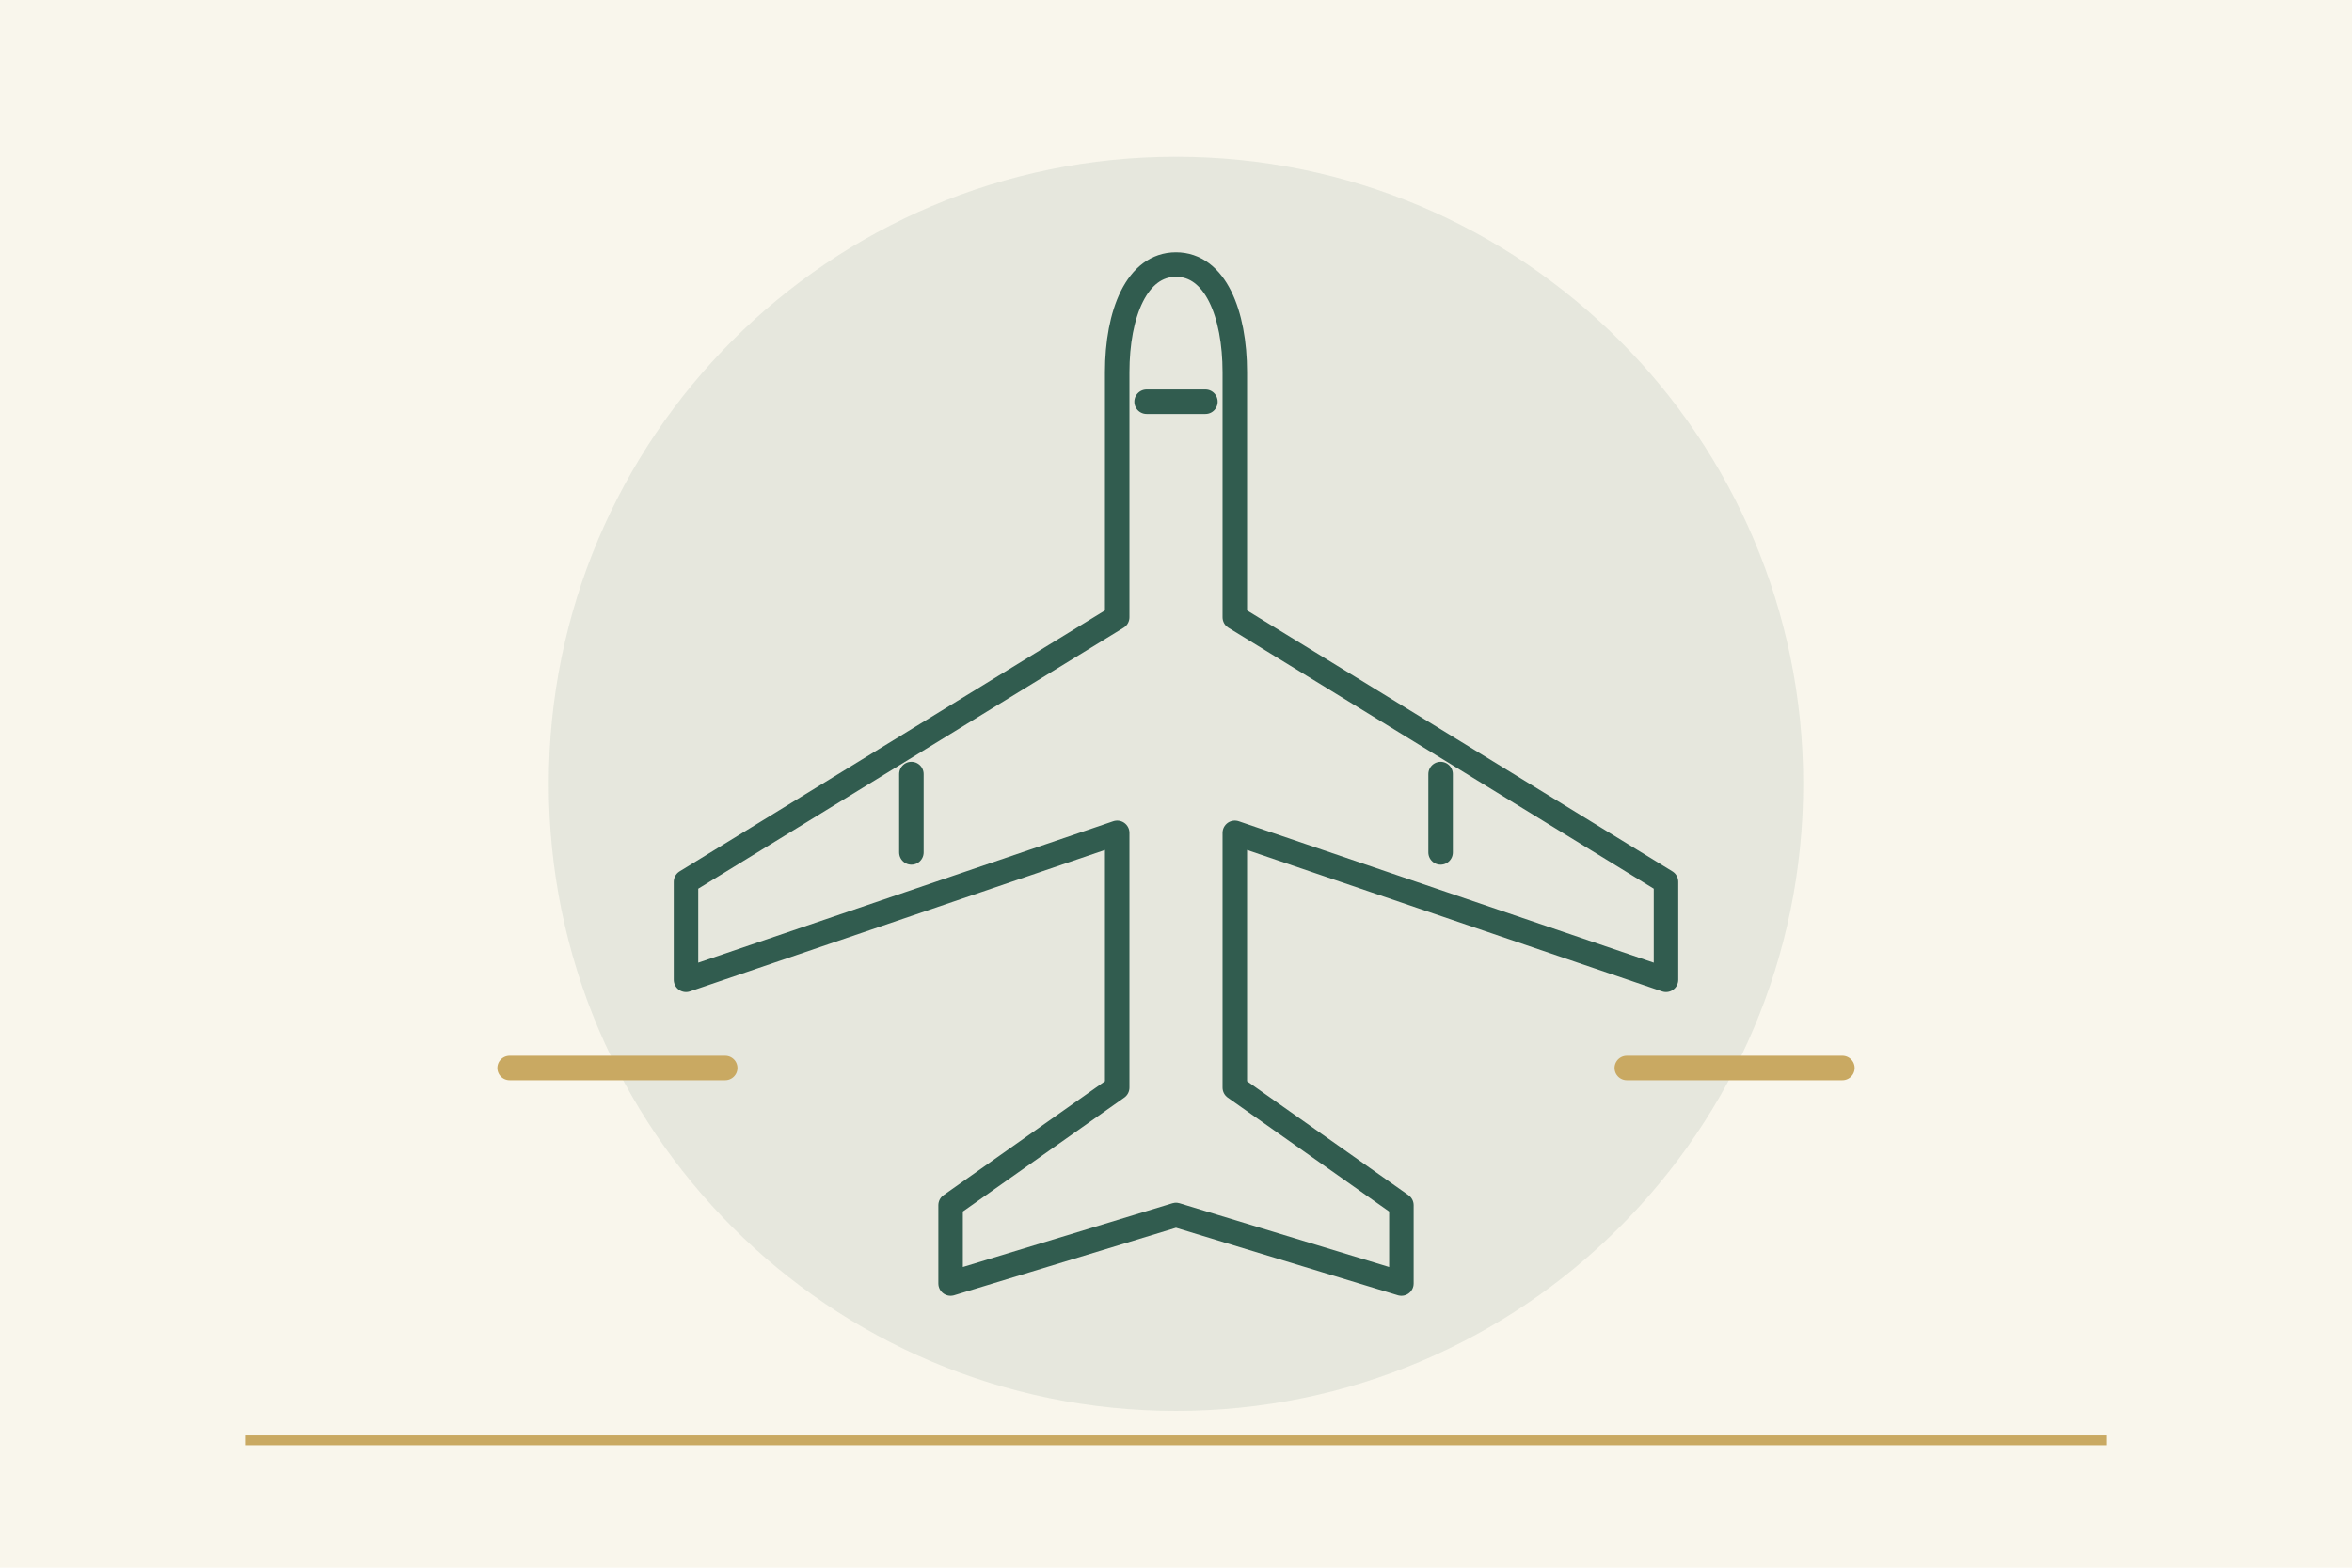
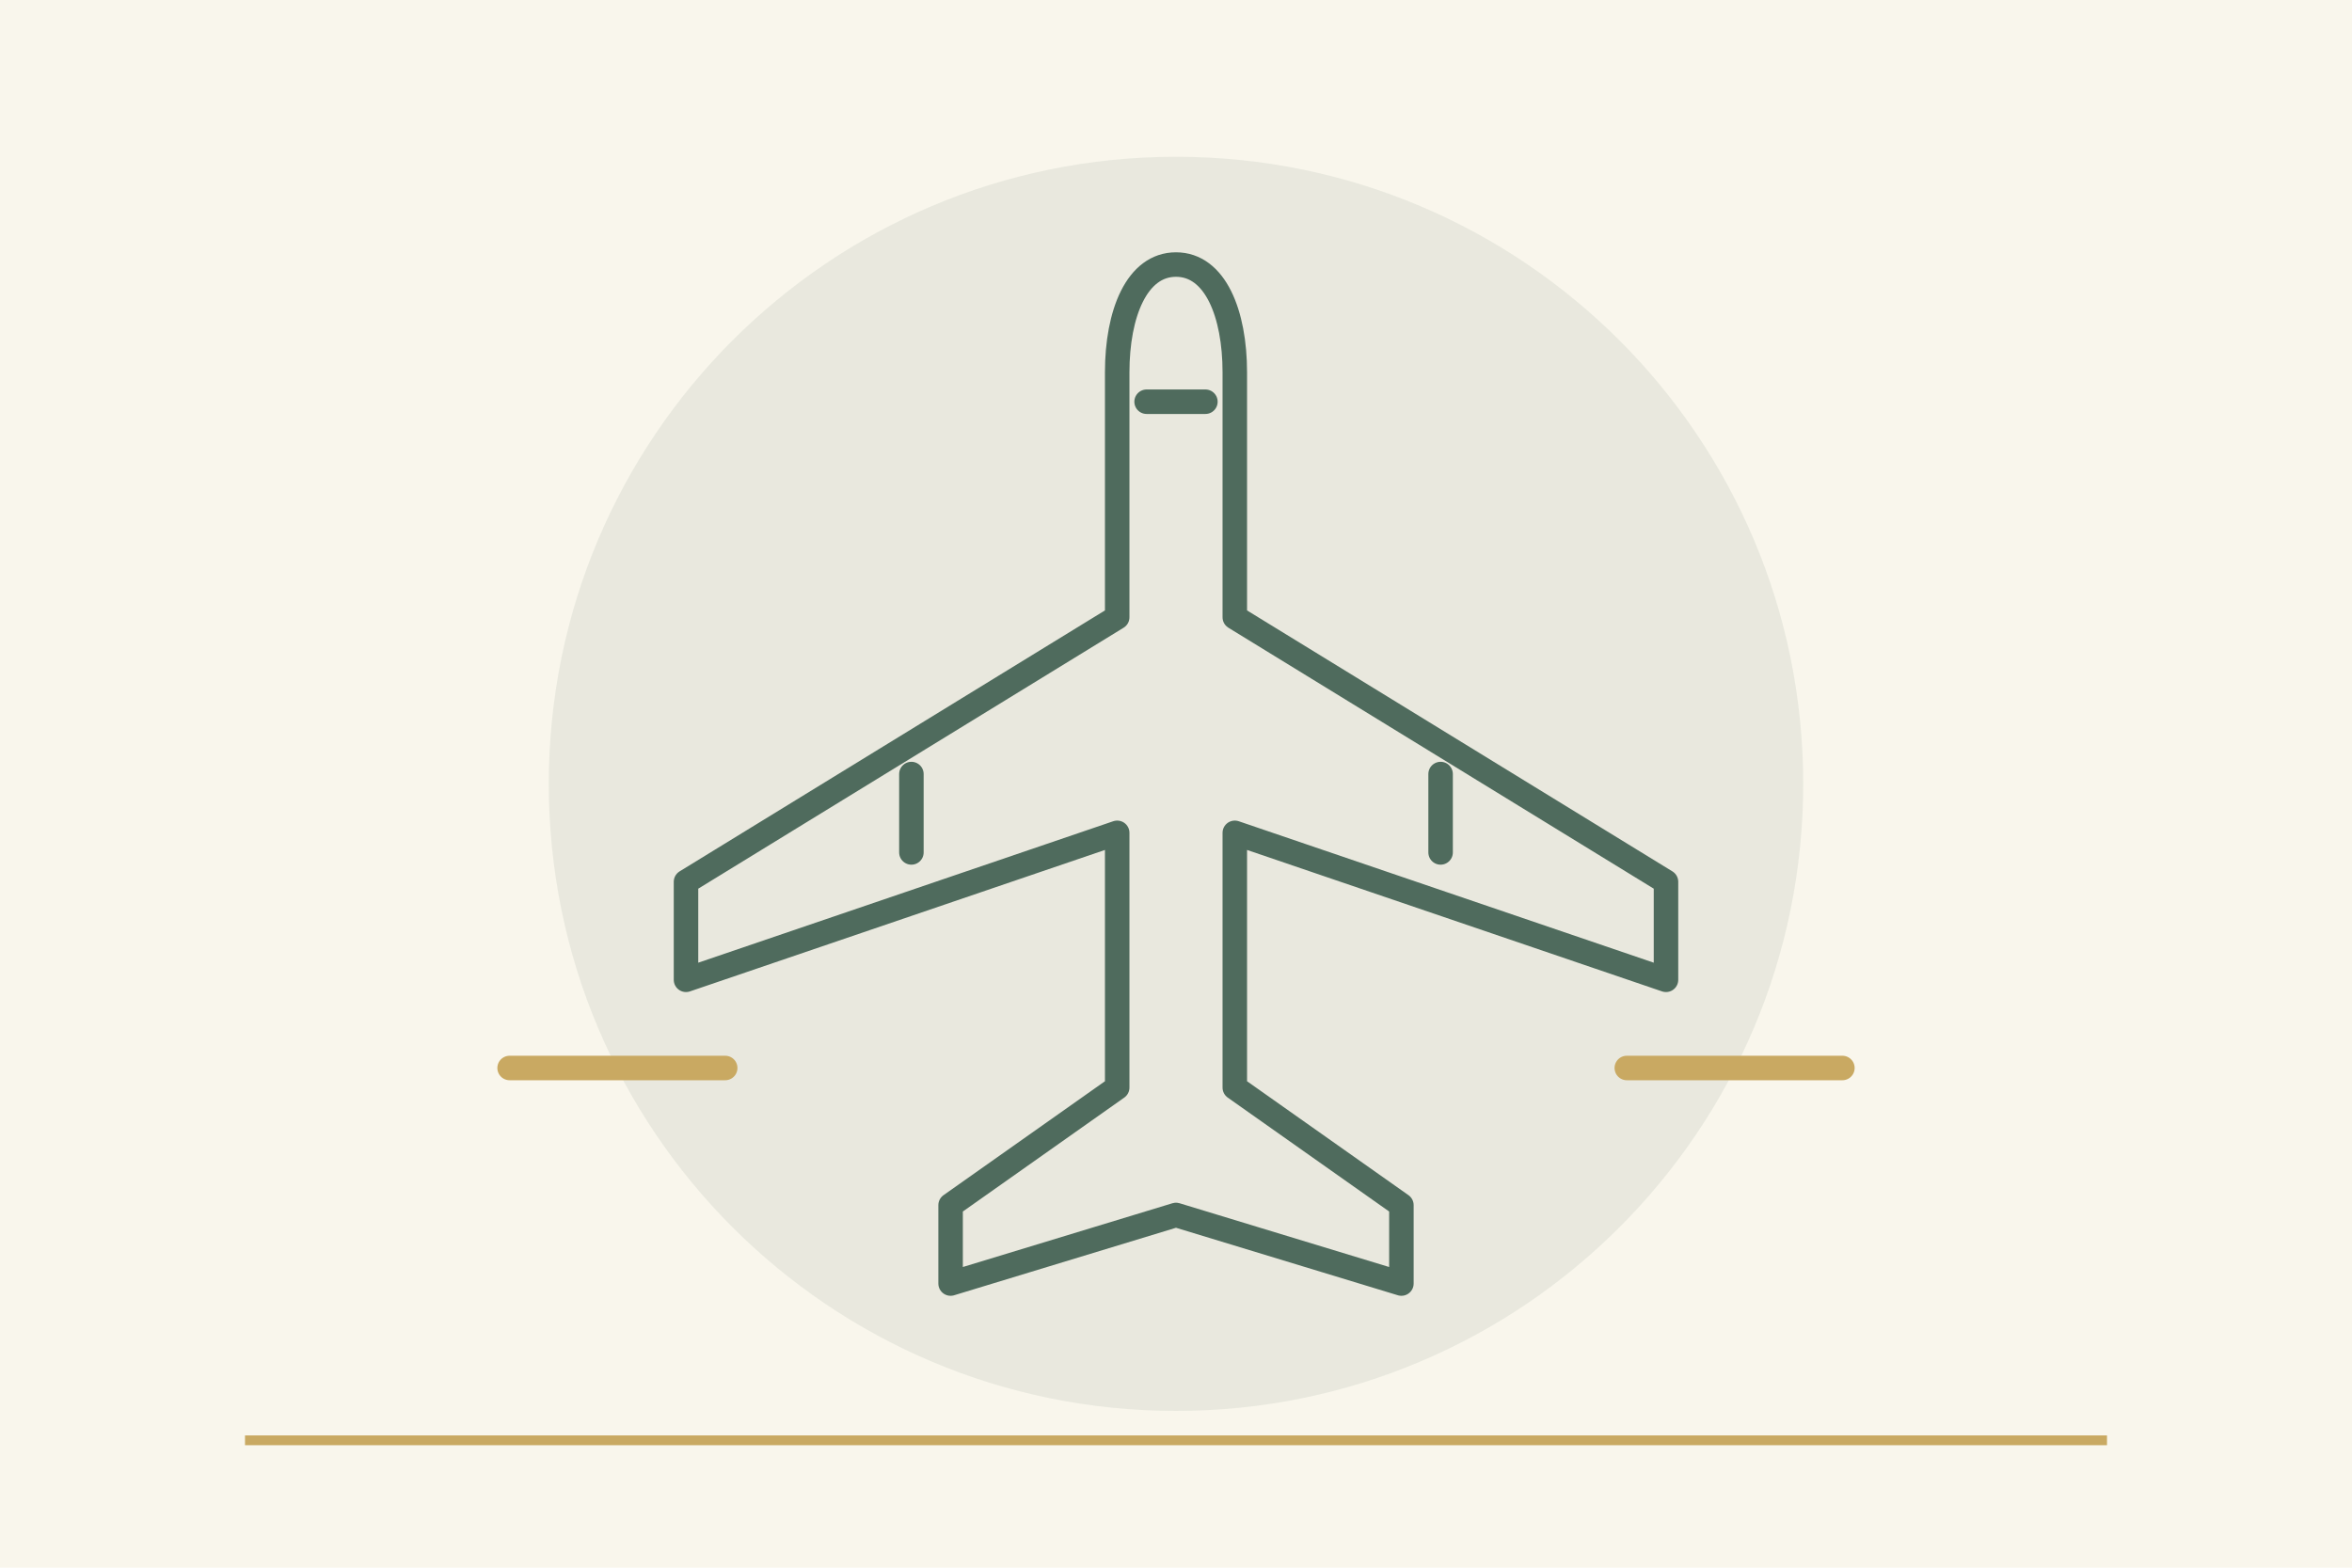
<svg xmlns="http://www.w3.org/2000/svg" viewBox="0 0 240 160">
  <rect width="240" height="160" fill="#F9F6EC" />
-   <circle cx="120" cy="80" r="64" fill="#315C4F" opacity=".10" />
-   <g fill="none" stroke="#315C4F" stroke-width="2.5" stroke-linejoin="round" stroke-linecap="round">
+   <circle cx="120" cy="80" r="64" fill="#4F6B5D" opacity=".10" />
+   <g fill="none" stroke="#4F6B5D" stroke-width="2.5" stroke-linejoin="round" stroke-linecap="round">
    <path d="M120 27c-4 0-6 5-6 11v25L70 90v10l44-15v26l-17 12v8l23-7 23 7v-8l-17-12V85l44 15V90l-44-27V38c0-6-2-11-6-11Z" />
    <path d="M117 41h6M93 79v8m54-8v8" />
    <path d="M52 109h22m92 0h22" stroke="#C9A962" />
  </g>
  <path d="M25 147h190" stroke="#C9A962" />
</svg>
